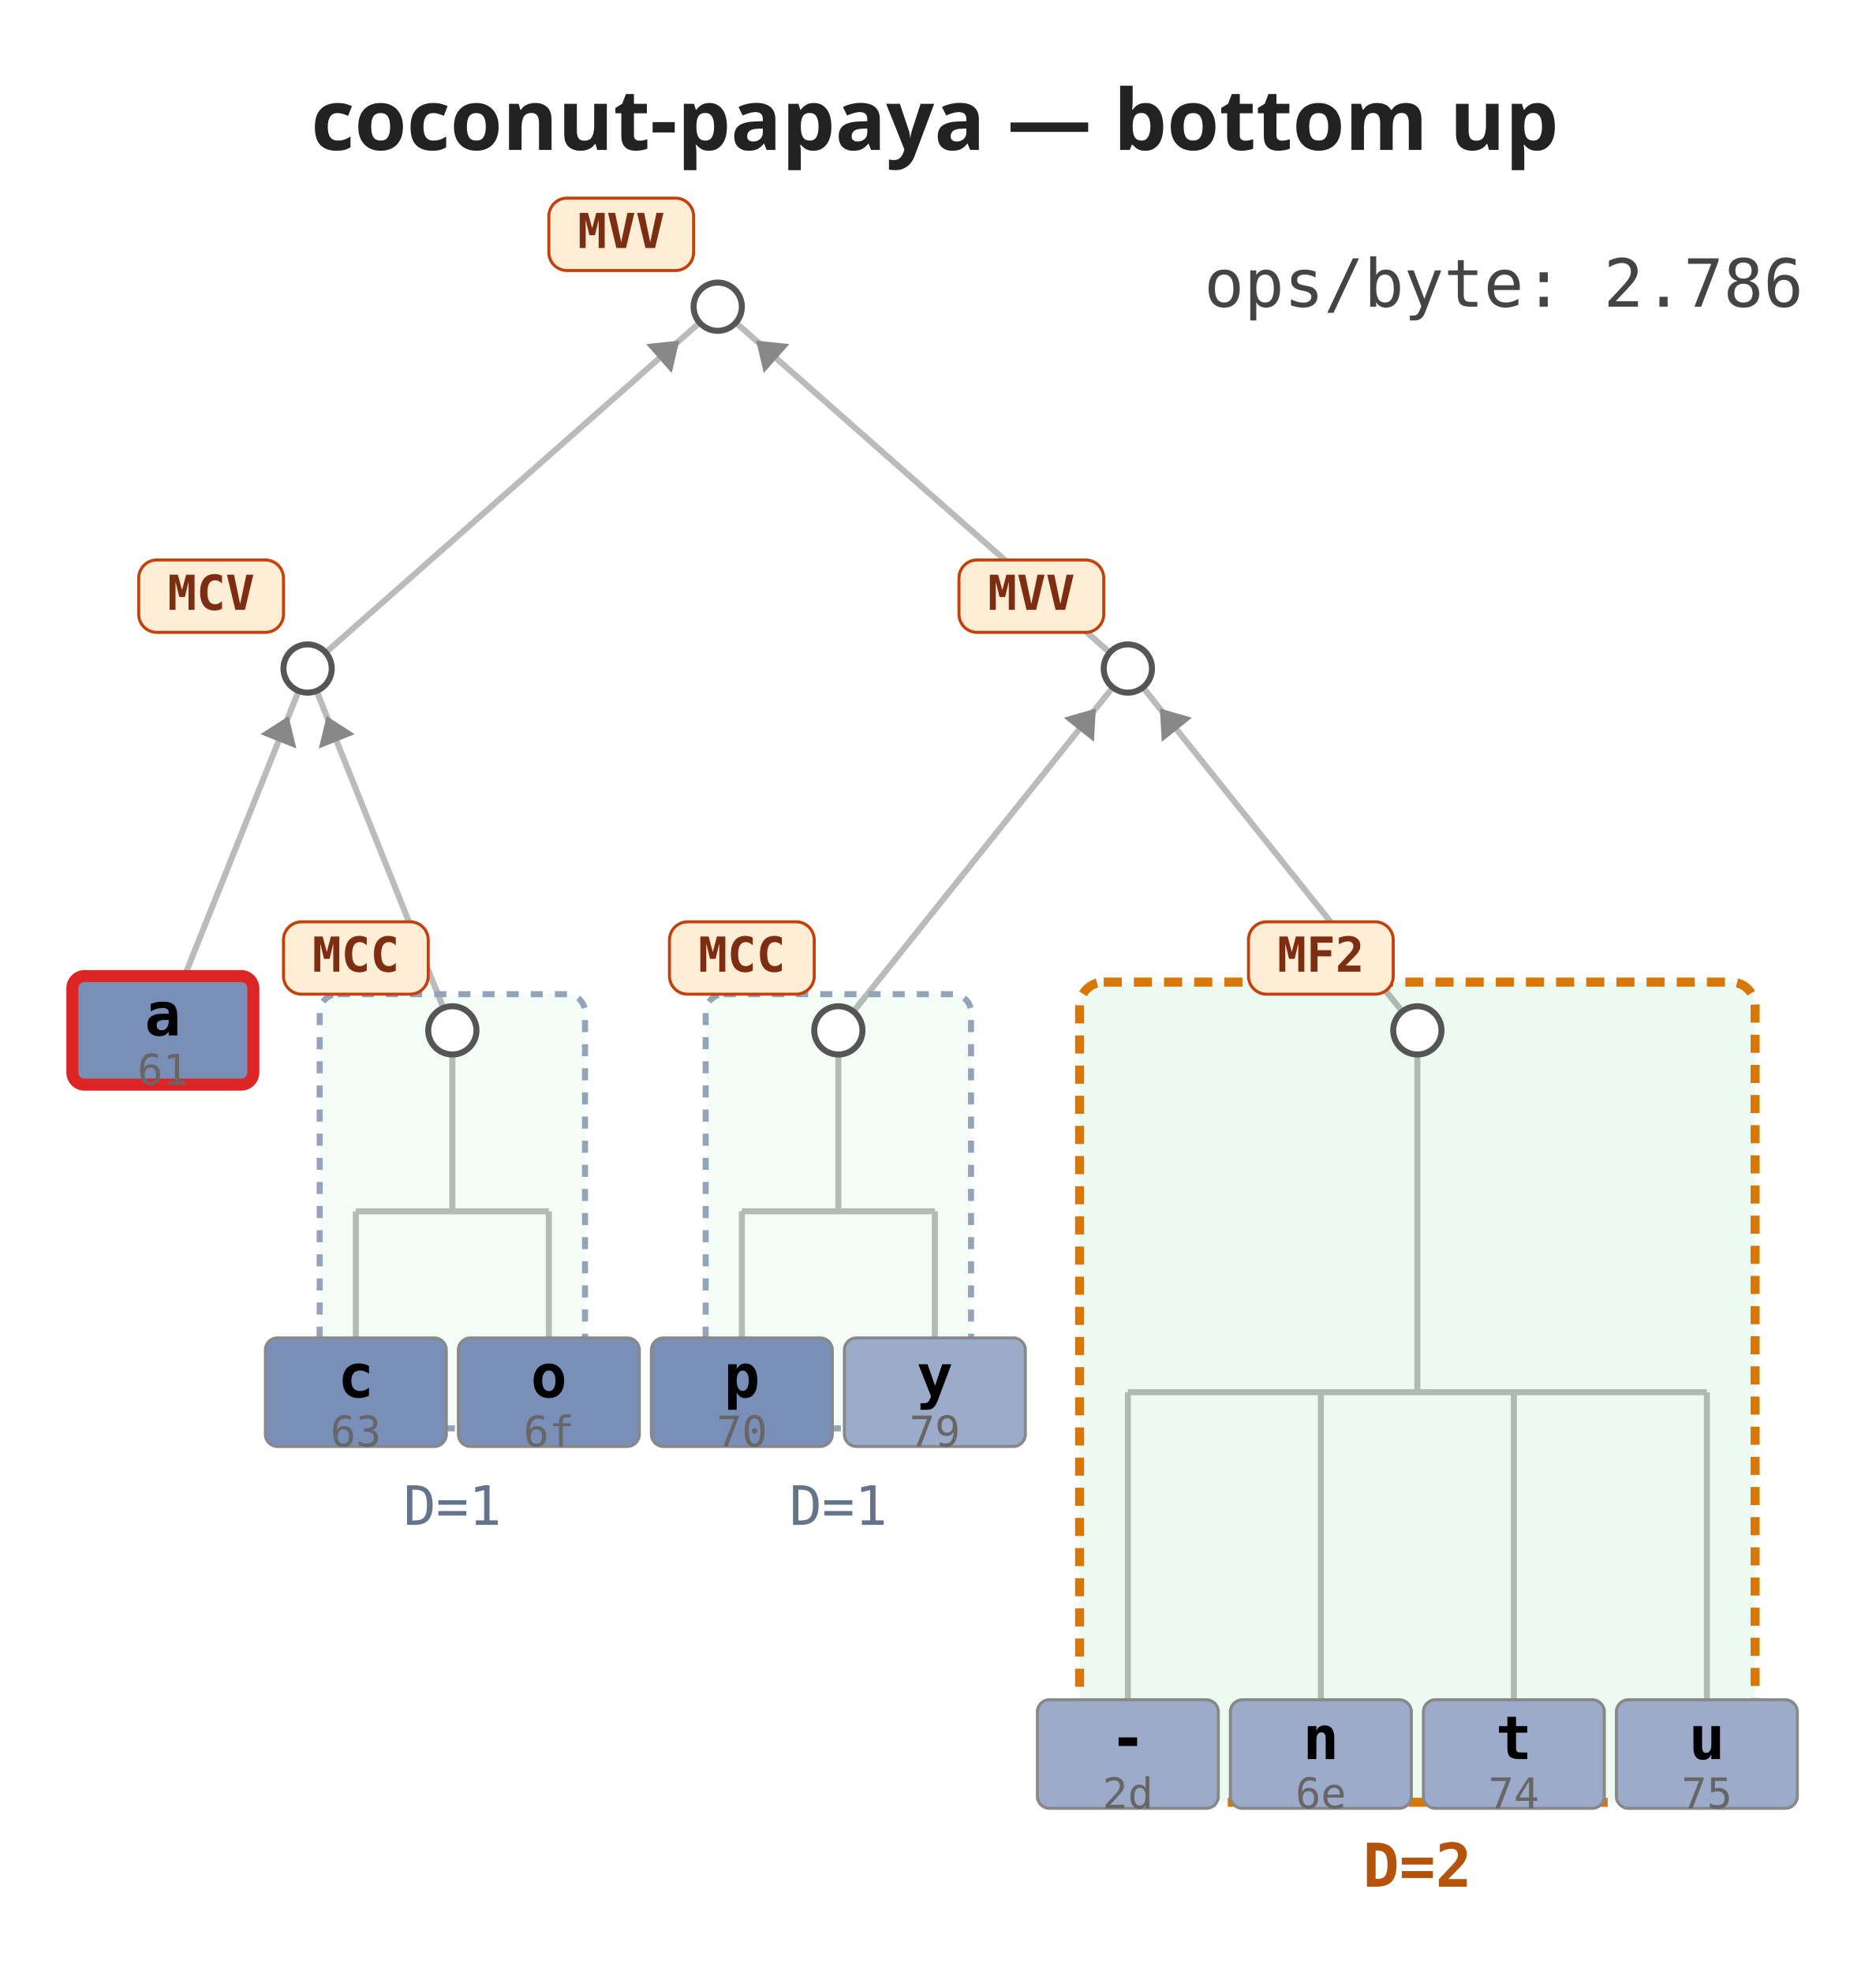
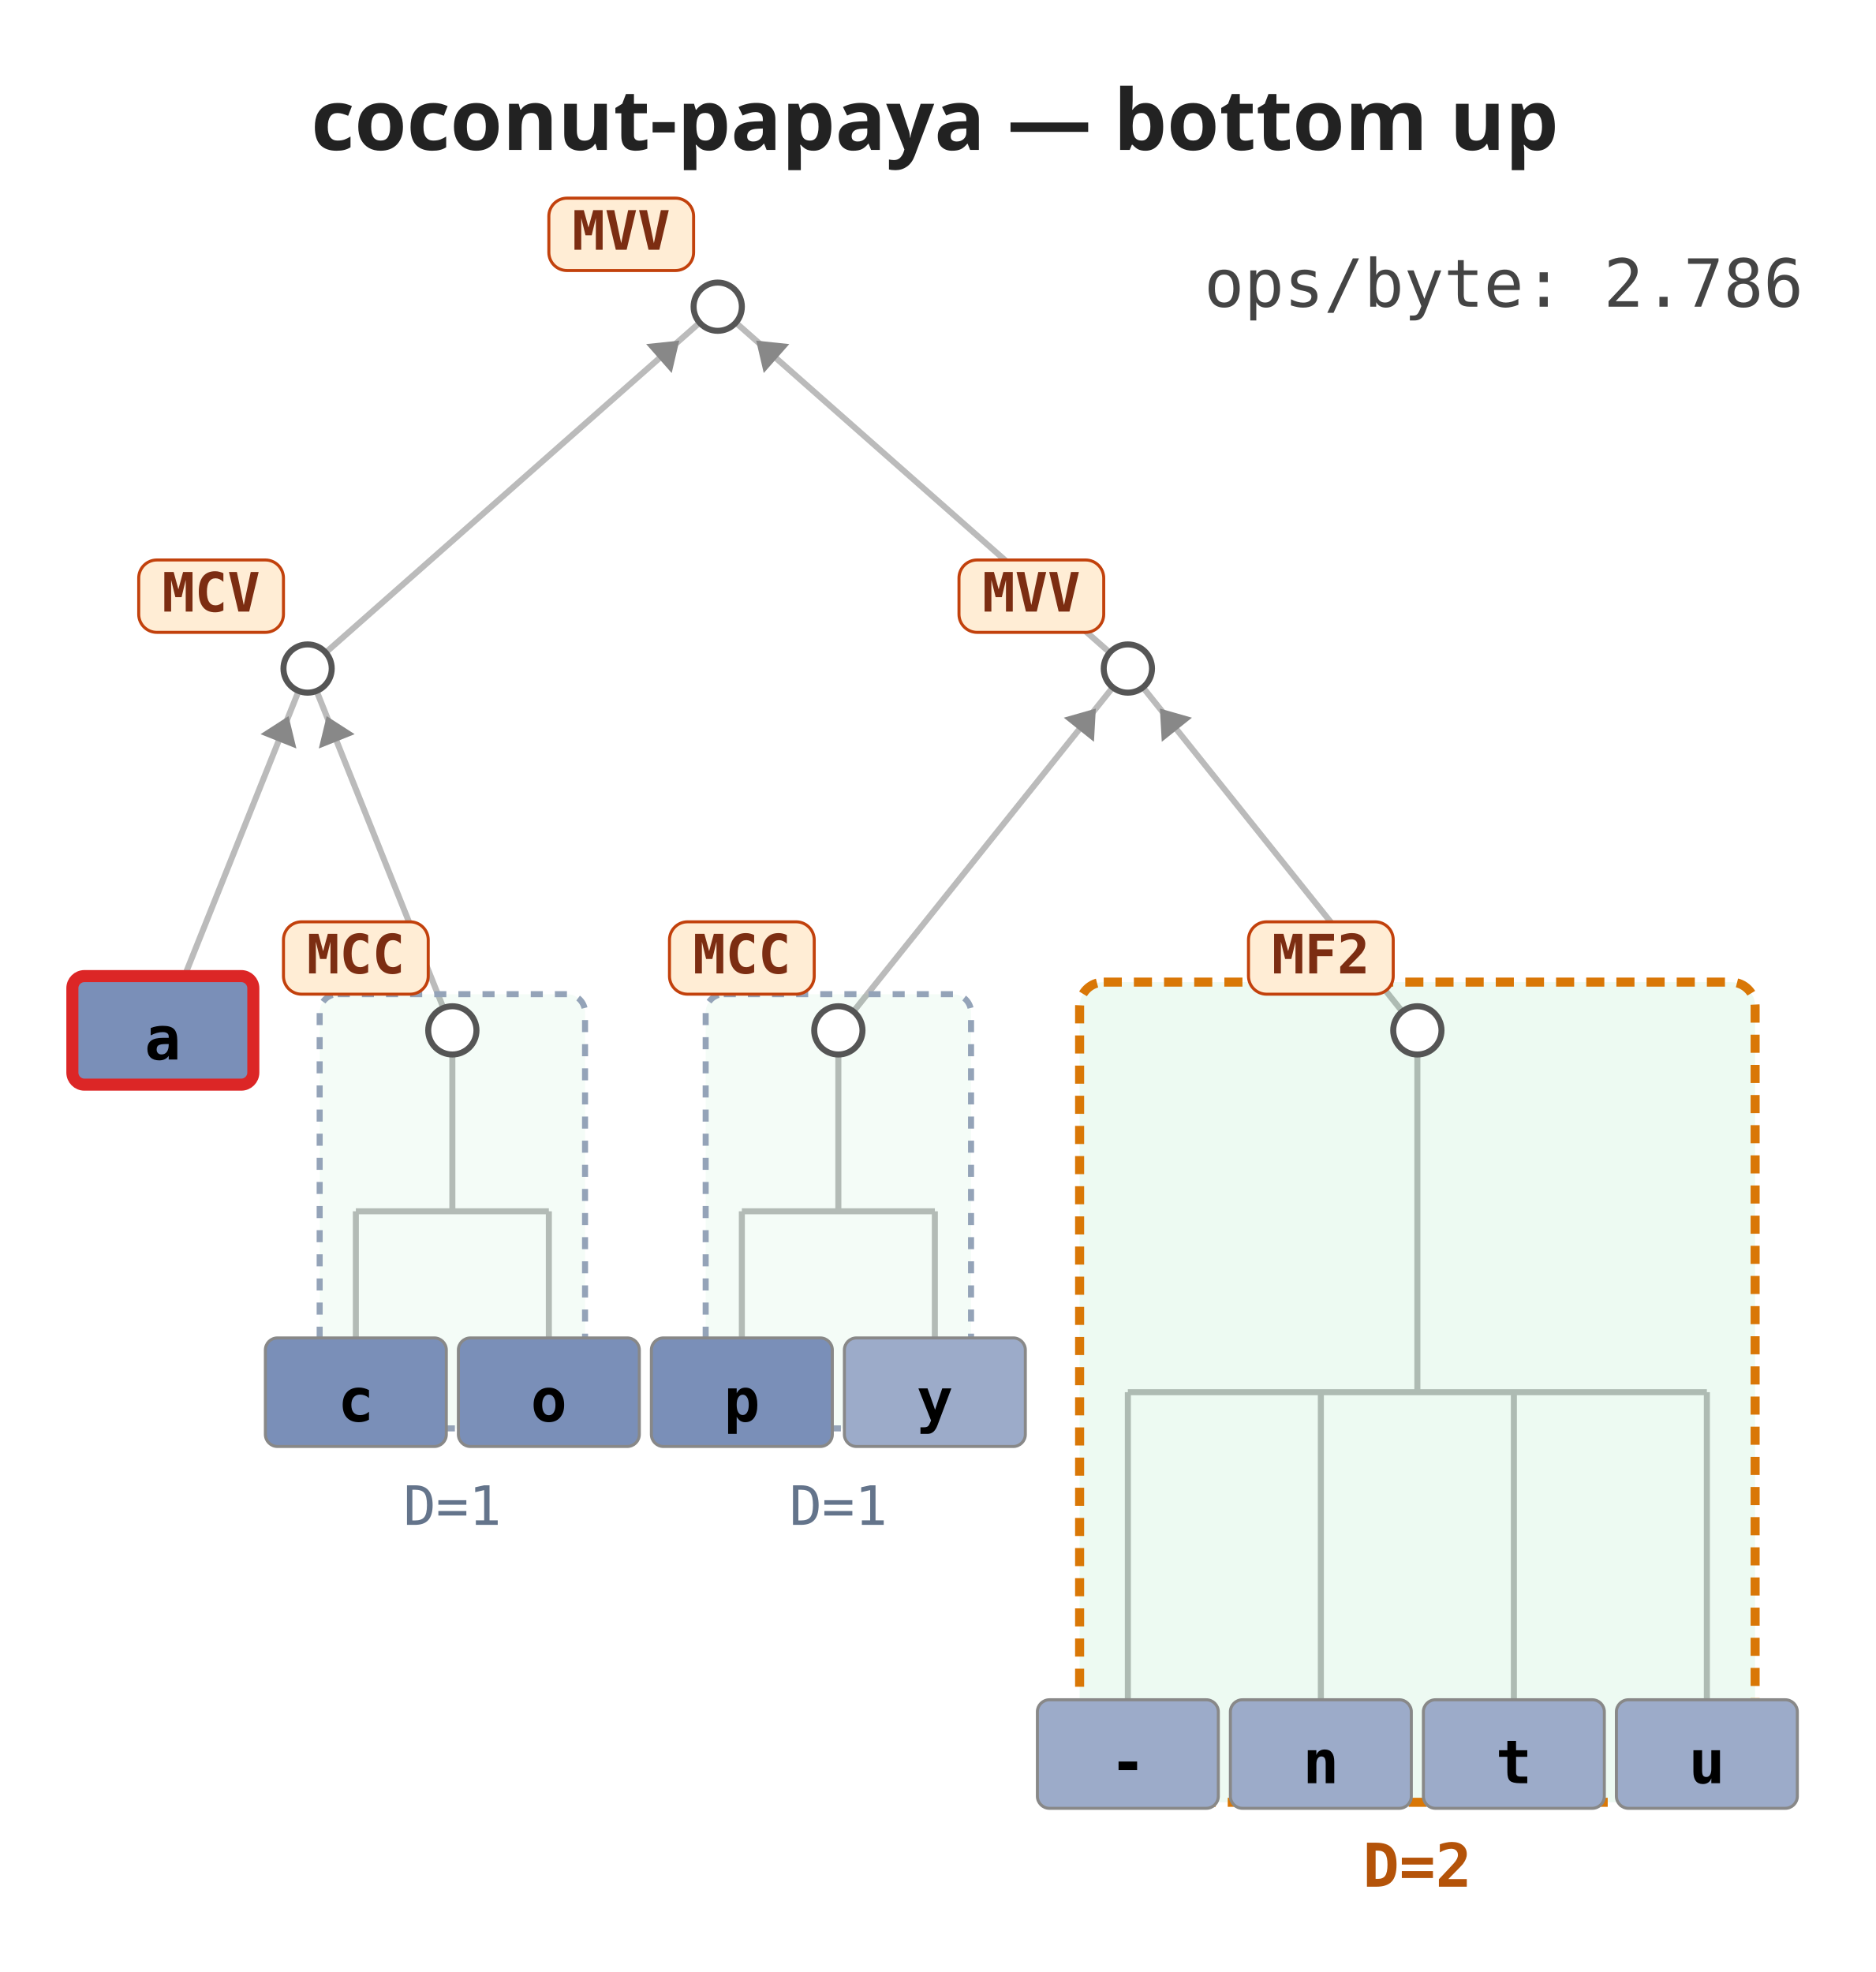
<svg xmlns="http://www.w3.org/2000/svg" id="tree-svg" width="311" height="327" viewBox="3 -20.857 311 327">
  <style>#tree-svg { display: block; cursor: grab; }
#tree-svg:active { cursor: grabbing; }
#tree-svg .link { fill: none; stroke: rgb(187, 187, 187); stroke-width: 1px; }
#tree-svg .node-leaf rect { stroke: rgb(136, 136, 136); stroke-width: 0.5px; }
#tree-svg .node-internal circle { fill: rgb(255, 255, 255); stroke: rgb(85, 85, 85); stroke-width: 1px; }
#tree-svg .node-leaf text { font: 9px monospace; text-anchor: middle; dominant-baseline: middle; pointer-events: none; }
#tree-svg .node-leaf .leaf-char { font-size: 10px; font-weight: 600; }
- #tree-svg .node-leaf .leaf-freq { font-size: 7px; fill: rgb(102, 102, 102); }
+ #tree-svg .node-leaf .leaf-char-hex { font-family: ui-monospace, SFMono-Regular, Menlo, Consolas, monospace; font-weight: normal; font-size: 9px; }
#tree-svg .flat-box { fill: rgb(34, 197, 94); stroke: rgb(217, 119, 6); stroke-dasharray: 3, 2; stroke-width: 1.5px; pointer-events: none; }
#tree-svg .pair-box { fill: rgb(34, 197, 94); stroke: rgb(148, 163, 184); stroke-dasharray: 2, 2; stroke-width: 1px; pointer-events: none; }
#tree-svg .flat-label { font: 600 10px monospace; fill: rgb(180, 83, 9); pointer-events: none; }
#tree-svg .pair-label { font: 9px monospace; fill: rgb(100, 116, 139); pointer-events: none; }
#tree-svg .skew-bar { stroke: rgb(68, 68, 68); stroke-width: 0.3px; }
#tree-svg .prim-bubble rect { fill: rgb(255, 237, 213); stroke: rgb(194, 65, 12); stroke-width: 0.5px; }
- #tree-svg .prim-bubble text { font: 600 8px monospace; fill: rgb(124, 45, 18); text-anchor: middle; dominant-baseline: middle; pointer-events: none; }</style>
+ #tree-svg .prim-bubble text { font: 600 9px monospace; fill: rgb(124, 45, 18); text-anchor: middle; dominant-baseline: middle; pointer-events: none; }</style>
  <g>
    <path class="link" d="M122,30L54,90" />
    <path class="link" d="M122,30L190,90" />
    <path class="link" d="M54,90L30,150" />
    <path class="link" d="M54,90L78,150" />
    <path class="link" d="M190,90L142,150" />
    <path class="link" d="M190,90L238,150" />
    <g class="fork">
      <path class="link" d="M78,150L78,180" />
      <path class="link" d="M62,180L94,180" />
      <path class="link" d="M62,180L62,210" />
      <path class="link" d="M94,180L94,210" />
    </g>
    <g class="fork">
      <path class="link" d="M142,150L142,180" />
      <path class="link" d="M126,180L158,180" />
      <path class="link" d="M126,180L126,210" />
      <path class="link" d="M158,180L158,210" />
    </g>
    <g class="fork">
      <path class="link" d="M238,150L238,210" />
      <path class="link" d="M190,210L286,210" />
      <path class="link" d="M190,210L190,270" />
      <path class="link" d="M222,210L222,270" />
      <path class="link" d="M254,210L254,270" />
      <path class="link" d="M286,210L286,270" />
    </g>
    <rect class="pair-box" x="56" y="144" width="44" height="72" rx="3" fill-opacity="0.05" />
    <text class="pair-label" x="78" y="232" text-anchor="middle">D=1</text>
    <rect class="pair-box" x="120" y="144" width="44" height="72" rx="3" fill-opacity="0.05" />
    <text class="pair-label" x="142" y="232" text-anchor="middle">D=1</text>
    <rect class="flat-box" x="182" y="142" width="112" height="136" rx="4" fill-opacity="0.079" />
    <text class="flat-label" x="238" y="292" text-anchor="middle">D=2</text>
    <g class="node-internal" data-node-id="0" transform="translate(122,30)">
      <circle r="4" style="stroke-width: 1px; fill: rgb(255, 255, 255); cursor: default;" />
      <g class="prim-bubble">
        <rect x="-28" y="-18" width="24" height="12" rx="3" />
        <text x="-16" y="-12">MVV</text>
      </g>
    </g>
    <g class="node-internal" data-node-id="1" transform="translate(54,90)">
      <circle r="4" style="stroke-width: 1px; fill: rgb(255, 255, 255); cursor: default;" />
      <g class="prim-bubble">
        <rect x="-28" y="-18" width="24" height="12" rx="3" />
        <text x="-16" y="-12">MCV</text>
      </g>
    </g>
    <g class="node-internal" data-node-id="6" transform="translate(190,90)">
      <circle r="4" style="stroke-width: 1px; fill: rgb(255, 255, 255); cursor: default;" />
      <g class="prim-bubble">
        <rect x="-28" y="-18" width="24" height="12" rx="3" />
        <text x="-16" y="-12">MVV</text>
      </g>
    </g>
    <g class="node-internal" data-node-id="3" transform="translate(78,150)">
      <circle r="4" style="stroke-width: 1px; fill: rgb(255, 255, 255); cursor: default;" />
      <g class="prim-bubble">
        <rect x="-28" y="-18" width="24" height="12" rx="3" />
        <text x="-16" y="-12">MCC</text>
      </g>
    </g>
    <g class="node-internal" data-node-id="7" transform="translate(142,150)">
      <circle r="4" style="stroke-width: 1px; fill: rgb(255, 255, 255); cursor: default;" />
      <g class="prim-bubble">
        <rect x="-28" y="-18" width="24" height="12" rx="3" />
        <text x="-16" y="-12">MCC</text>
      </g>
    </g>
    <g class="node-internal" data-node-id="10" transform="translate(238,150)">
      <circle r="4" style="stroke-width: 1px; fill: rgb(255, 255, 255); cursor: default;" />
      <g class="prim-bubble">
        <rect x="-28" y="-18" width="24" height="12" rx="3" />
        <text x="-16" y="-12">MF2</text>
      </g>
    </g>
    <g class="node-leaf" transform="translate(30,150)">
      <rect x="-15" y="-9" width="30" height="18" rx="2" fill="hsl(220, 30%, 60%)" style="stroke: rgb(220, 38, 38); stroke-width: 2;" />
-       <text class="leaf-char" y="-2">a</text>
-       <text class="leaf-freq" y="7">61</text>
+       <text class="leaf-char" y="2">a</text>
    </g>
    <g class="node-leaf" transform="translate(62,210)">
      <rect x="-15" y="-9" width="30" height="18" rx="2" fill="hsl(220, 30%, 60%)" />
-       <text class="leaf-char" y="-2">c</text>
-       <text class="leaf-freq" y="7">63</text>
+       <text class="leaf-char" y="2">c</text>
    </g>
    <g class="node-leaf" transform="translate(94,210)">
      <rect x="-15" y="-9" width="30" height="18" rx="2" fill="hsl(220, 30%, 60%)" />
-       <text class="leaf-char" y="-2">o</text>
-       <text class="leaf-freq" y="7">6f</text>
+       <text class="leaf-char" y="2">o</text>
    </g>
    <g class="node-leaf" transform="translate(126,210)">
      <rect x="-15" y="-9" width="30" height="18" rx="2" fill="hsl(220, 30%, 60%)" />
-       <text class="leaf-char" y="-2">p</text>
-       <text class="leaf-freq" y="7">70</text>
+       <text class="leaf-char" y="2">p</text>
    </g>
    <g class="node-leaf" transform="translate(158,210)">
      <rect x="-15" y="-9" width="30" height="18" rx="2" fill="hsl(220, 30%, 70.006%)" />
-       <text class="leaf-char" y="-2">y</text>
-       <text class="leaf-freq" y="7">79</text>
+       <text class="leaf-char" y="2">y</text>
    </g>
    <g class="node-leaf" transform="translate(190,270)">
      <rect x="-15" y="-9" width="30" height="18" rx="2" fill="hsl(220, 30%, 70.006%)" />
-       <text class="leaf-char" y="-2">-</text>
-       <text class="leaf-freq" y="7">2d</text>
+       <text class="leaf-char" y="2">-</text>
    </g>
    <g class="node-leaf" transform="translate(222,270)">
      <rect x="-15" y="-9" width="30" height="18" rx="2" fill="hsl(220, 30%, 70.006%)" />
-       <text class="leaf-char" y="-2">n</text>
-       <text class="leaf-freq" y="7">6e</text>
+       <text class="leaf-char" y="2">n</text>
    </g>
    <g class="node-leaf" transform="translate(254,270)">
      <rect x="-15" y="-9" width="30" height="18" rx="2" fill="hsl(220, 30%, 70.006%)" />
-       <text class="leaf-char" y="-2">t</text>
-       <text class="leaf-freq" y="7">74</text>
+       <text class="leaf-char" y="2">t</text>
    </g>
    <g class="node-leaf" transform="translate(286,270)">
      <rect x="-15" y="-9" width="30" height="18" rx="2" fill="hsl(220, 30%, 70.006%)" />
-       <text class="leaf-char" y="-2">u</text>
-       <text class="leaf-freq" y="7">75</text>
+       <text class="leaf-char" y="2">u</text>
    </g>
    <text class="tree-title" x="158" y="4" text-anchor="middle" style="font: 600 14px sans-serif; fill: rgb(34, 34, 34);">coconut-papaya — bottom up</text>
    <text class="tree-label" x="302" y="30" text-anchor="end" style="font: 11px monospace; fill: rgb(68, 68, 68);">ops/byte: 2.786</text>
    <path class="flow-arrow" d="M-4.5,-3.2 L0,0 L-4.5,3.2 Z" fill="#888" pointer-events="none" transform="translate(115.6264,35.62378) rotate(-41.42367)" />
    <path class="flow-arrow" d="M-4.5,-3.2 L0,0 L-4.5,3.2 Z" fill="#888" pointer-events="none" transform="translate(128.3736,35.62378) rotate(-138.5763)" />
    <path class="flow-arrow" d="M-4.5,-3.2 L0,0 L-4.5,3.2 Z" fill="#888" pointer-events="none" transform="translate(50.84318,97.89205) rotate(-68.19859)" />
    <path class="flow-arrow" d="M-4.5,-3.2 L0,0 L-4.5,3.2 Z" fill="#888" pointer-events="none" transform="translate(57.15682,97.89205) rotate(-111.8014)" />
    <path class="flow-arrow" d="M-4.5,-3.2 L0,0 L-4.5,3.2 Z" fill="#888" pointer-events="none" transform="translate(184.6901,96.63738) rotate(-51.34019)" />
    <path class="flow-arrow" d="M-4.5,-3.2 L0,0 L-4.5,3.2 Z" fill="#888" pointer-events="none" transform="translate(195.3099,96.63738) rotate(-128.6598)" />
  </g>
</svg>
